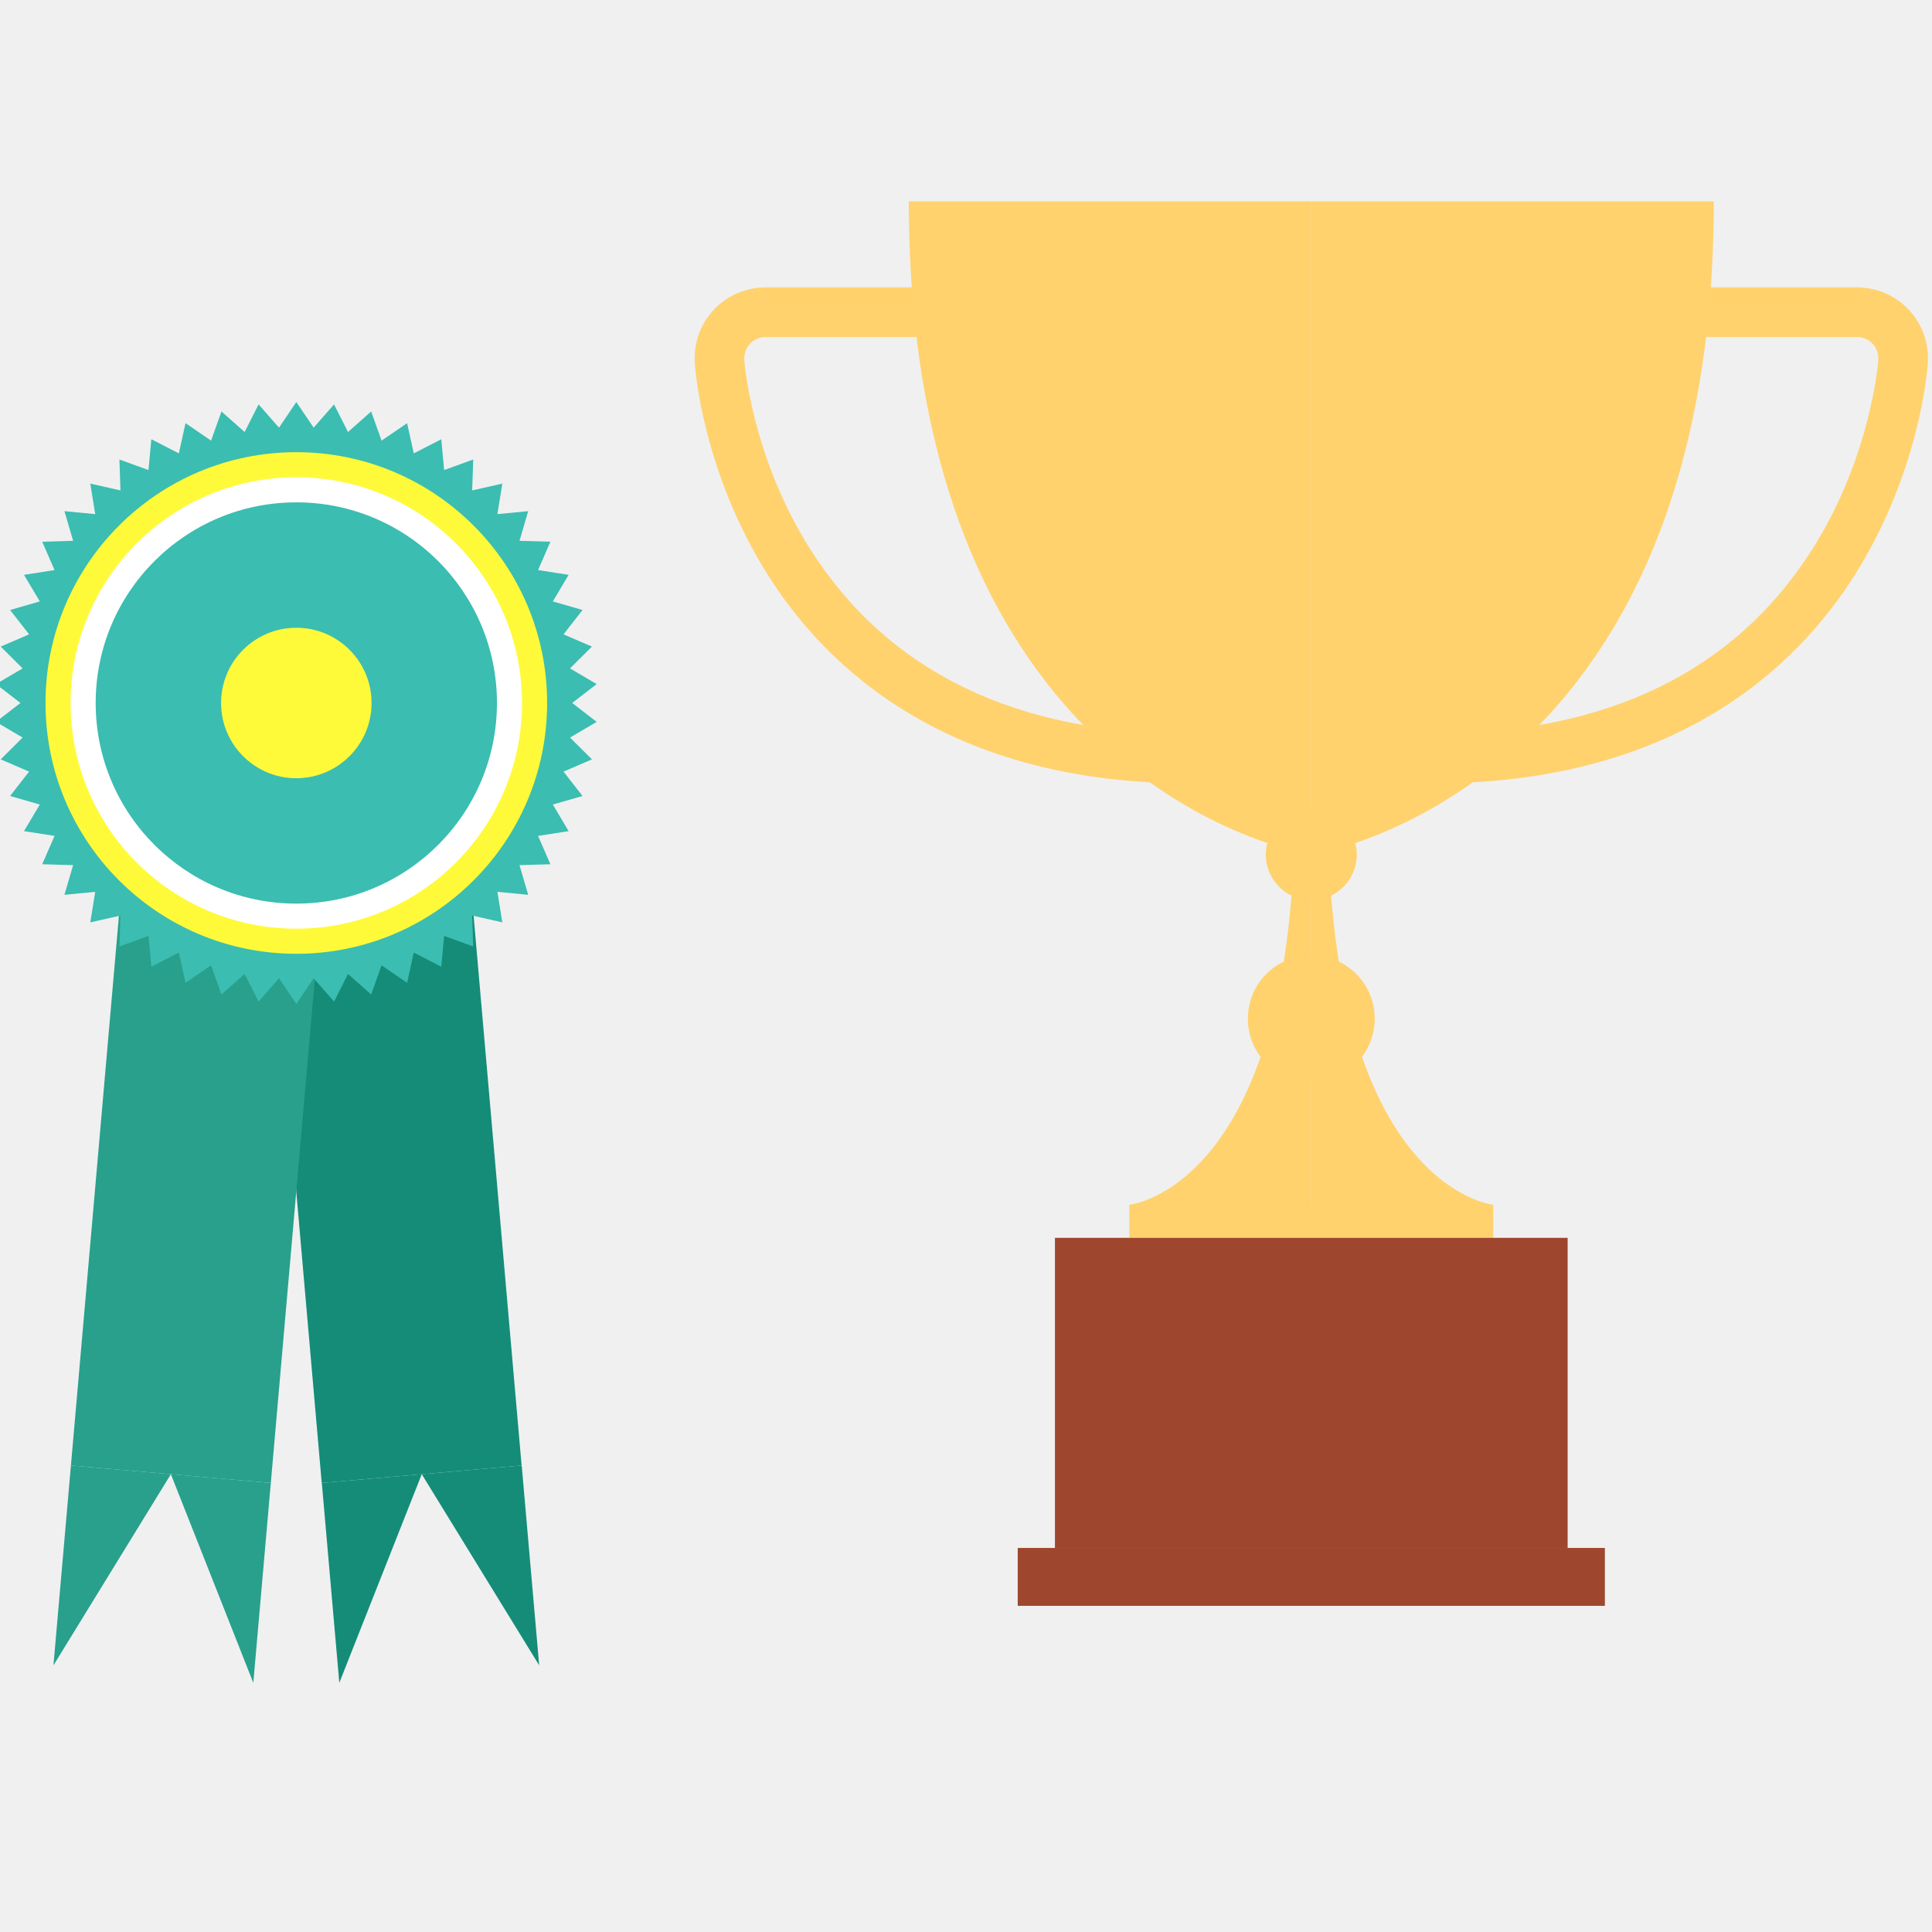
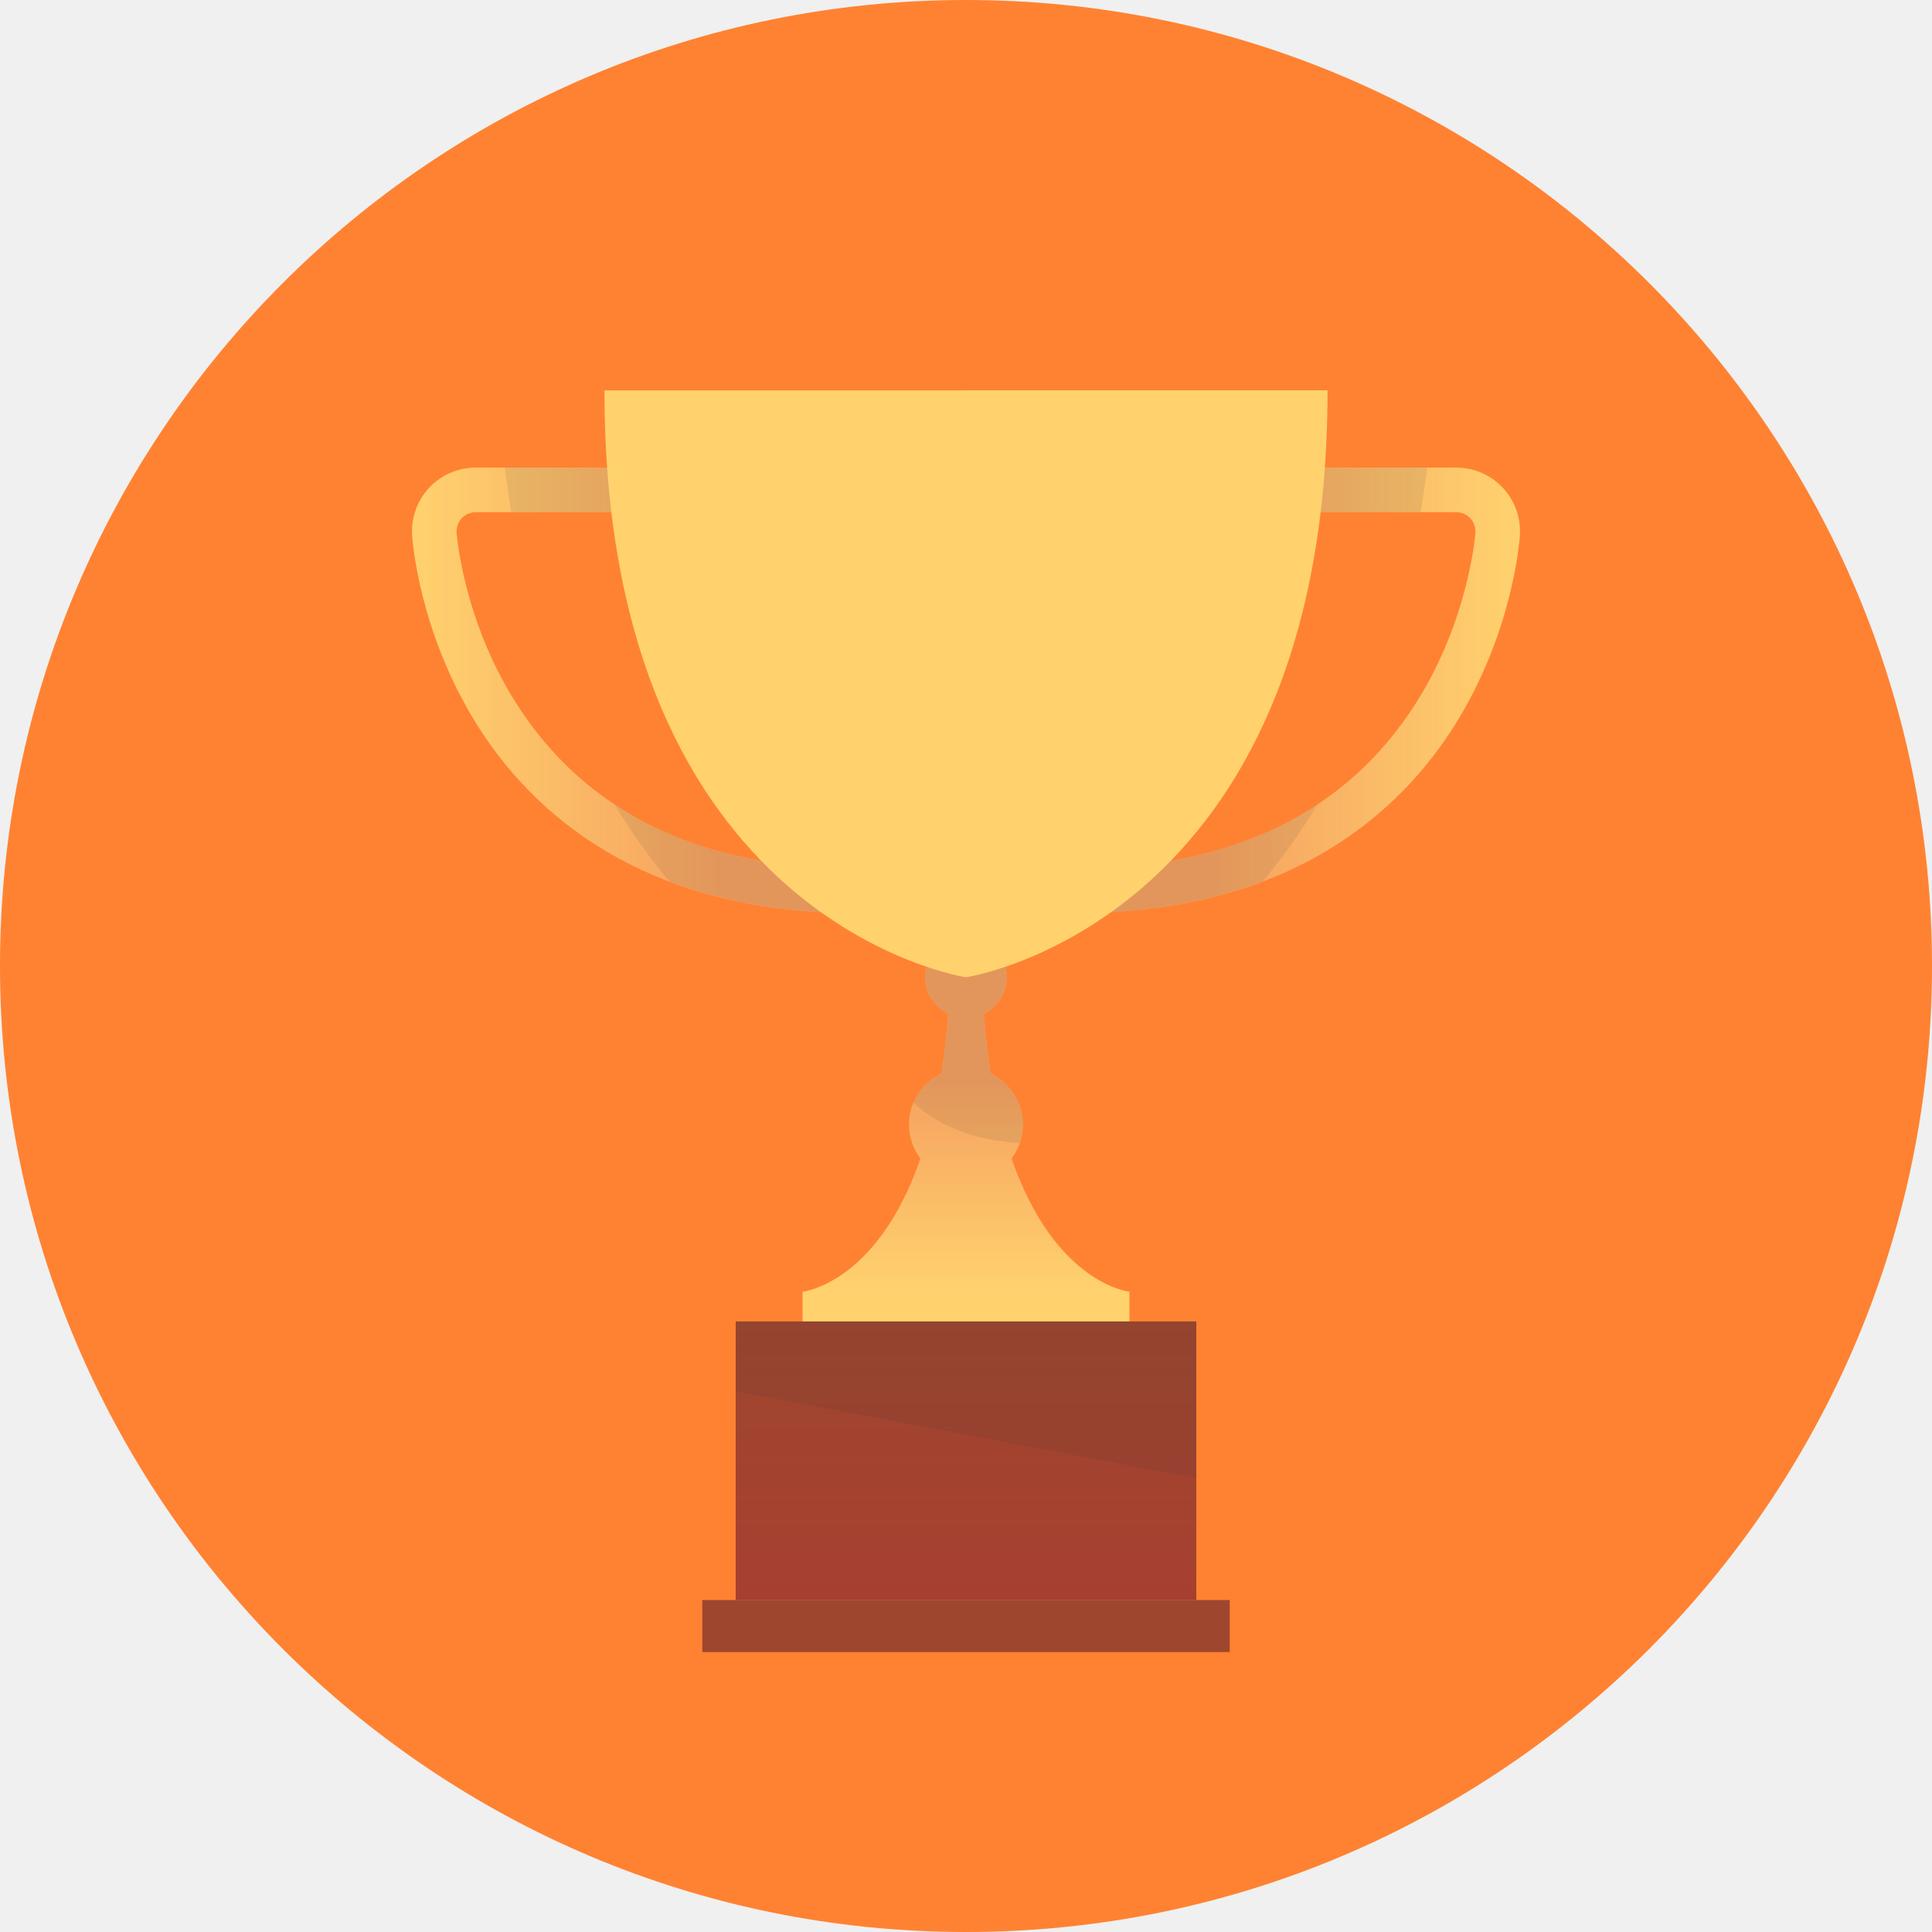
<svg xmlns="http://www.w3.org/2000/svg" version="1.1" id="Layer_1" x="0px" y="0px" width="140px" height="140px" viewBox="0 0 140 140" enable-background="new 0 0 140 140" xml:space="preserve">
+   <circle fill="#FF8232" cx="70" cy="70" r="70" />
+   <path fill="#FFD26E" d="M73.299,83.952c0.515-0.688,0.83-1.534,0.83-2.46c0-1.634-0.957-3.033-2.334-3.702  c-0.211-1.324-0.378-2.771-0.5-4.325c0.983-0.48,1.666-1.481,1.666-2.65c0-1.252-0.78-2.317-1.88-2.75  c0-0.103-0.004-0.198-0.004-0.301l-0.095,0.27c-0.31-0.109-0.637-0.18-0.982-0.18s-0.673,0.07-0.98,0.18l-0.096-0.27  c0,0.103-0.004,0.198-0.004,0.3c-1.1,0.433-1.881,1.498-1.881,2.75c0,1.169,0.684,2.17,1.667,2.651  c-0.122,1.554-0.289,3-0.501,4.324c-1.376,0.669-2.333,2.068-2.333,3.702c0,0.926,0.315,1.771,0.83,2.459  c-3.152,9.103-8.547,9.653-8.547,9.653v2.153h23.689v-2.153C81.845,93.604,76.451,93.054,73.299,83.952z" />
  <g>
+     <path fill="#FFD26E" d="M77.842,66.179h-1.615v-3.229h1.615c11.399,0,19.743-4.056,24.797-12.054   c3.818-6.044,4.27-12.216,4.271-12.278c0.026-0.405-0.104-0.785-0.369-1.066c-0.265-0.283-0.635-0.438-1.045-0.438h-12.48v-3.23   h12.48c1.311,0,2.517,0.518,3.399,1.457c0.882,0.939,1.322,2.177,1.239,3.484c-0.019,0.28-0.482,6.945-4.688,13.675   C101.544,58.739,93.588,66.179,77.842,66.179z" />
+     <path fill="#FFD26E" d="M63.775,66.179h-1.616c-15.746,0-23.703-7.439-27.604-13.68c-4.208-6.729-4.672-13.395-4.689-13.675   c-0.083-1.307,0.357-2.545,1.238-3.484c0.883-0.939,2.09-1.457,3.399-1.457h12.481v3.23H34.504c-0.408,0-0.779,0.155-1.043,0.438   c-0.266,0.282-0.397,0.662-0.371,1.07c0.004,0.058,0.454,6.23,4.271,12.274c5.056,7.998,13.398,12.054,24.798,12.054h1.616V66.179z   " />
+   </g>
+   <g>
+     <rect x="53.312" y="95.758" fill="#9F462F" width="33.376" height="20.188" />
+     <rect x="50.889" y="115.946" fill="#9F462F" width="38.223" height="3.769" />
+   </g>
+   <linearGradient id="SVGID_1_" gradientUnits="userSpaceOnUse" x1="70.001" y1="95.758" x2="70.001" y2="115.946">
+     <stop offset="0" style="stop-color:#DA1036;stop-opacity:0" />
+     <stop offset="1" style="stop-color:#DA1036;stop-opacity:0.25" />
+   </linearGradient>
+   <rect x="53.312" y="95.758" opacity="0.5" fill="url(#SVGID_1_)" width="33.376" height="20.188" />
+   <linearGradient id="SVGID_2_" gradientUnits="userSpaceOnUse" x1="70.001" y1="93.605" x2="70.001" y2="67.765">
+     <stop offset="0" style="stop-color:#DA1036;stop-opacity:0" />
+     <stop offset="0.581" style="stop-color:#DA1036;stop-opacity:0.25" />
+   </linearGradient>
+   <path fill="url(#SVGID_2_)" d="M73.299,83.952c0.515-0.688,0.83-1.534,0.83-2.46c0-1.634-0.957-3.033-2.334-3.702  c-0.211-1.324-0.378-2.771-0.5-4.325c0.983-0.48,1.666-1.481,1.666-2.65c0-1.252-0.78-2.317-1.88-2.75  c0-0.103-0.004-0.198-0.004-0.301l-0.095,0.27c-0.31-0.109-0.637-0.18-0.982-0.18s-0.673,0.07-0.98,0.18l-0.096-0.27  c0,0.103-0.004,0.198-0.004,0.3c-1.1,0.433-1.881,1.498-1.881,2.75c0,1.169,0.684,2.17,1.667,2.651  c-0.122,1.554-0.289,3-0.501,4.324c-1.376,0.669-2.333,2.068-2.333,3.702c0,0.926,0.315,1.771,0.83,2.459  c-3.152,9.103-8.547,9.653-8.547,9.653H70h11.845C81.845,93.604,76.451,93.054,73.299,83.952z" />
+   <linearGradient id="SVGID_3_" gradientUnits="userSpaceOnUse" x1="110.144" y1="50.031" x2="76.227" y2="50.031">
+     <stop offset="0" style="stop-color:#DA1036;stop-opacity:0" />
+     <stop offset="0.649" style="stop-color:#DA1036;stop-opacity:0.25" />
+   </linearGradient>
+   <path fill="url(#SVGID_3_)" d="M77.842,66.179h-1.615v-3.229h1.615c11.399,0,19.743-4.056,24.797-12.054  c3.818-6.044,4.27-12.216,4.271-12.278c0.026-0.405-0.104-0.785-0.369-1.066c-0.265-0.283-0.635-0.438-1.045-0.438h-12.48v-3.23  h12.48c1.311,0,2.517,0.518,3.399,1.457c0.882,0.939,1.322,2.177,1.239,3.484c-0.019,0.28-0.482,6.945-4.688,13.675  C101.544,58.739,93.588,66.179,77.842,66.179z" />
+   <linearGradient id="SVGID_4_" gradientUnits="userSpaceOnUse" x1="29.856" y1="50.031" x2="63.775" y2="50.031">
+     <stop offset="0" style="stop-color:#DA1036;stop-opacity:0" />
+     <stop offset="0.649" style="stop-color:#DA1036;stop-opacity:0.25" />
+   </linearGradient>
+   <path fill="url(#SVGID_4_)" d="M63.775,66.179h-1.616c-15.746,0-23.703-7.439-27.604-13.68c-4.208-6.729-4.672-13.395-4.689-13.675  c-0.083-1.307,0.357-2.545,1.238-3.484c0.883-0.939,2.09-1.457,3.399-1.457h12.481v3.23H34.504c-0.408,0-0.779,0.155-1.043,0.438  c-0.266,0.282-0.397,0.662-0.371,1.07c0.004,0.058,0.454,6.23,4.271,12.274c5.056,7.998,13.398,12.054,24.798,12.054h1.616V66.179z" />
+   <path opacity="0.1" fill="#323232" d="M74.129,81.492c0-1.634-0.957-3.033-2.334-3.702c-0.211-1.324-0.378-2.771-0.5-4.325  c0.983-0.48,1.666-1.481,1.666-2.65c0-1.252-0.78-2.317-1.88-2.75c0-0.103-0.004-0.198-0.004-0.301l-0.095,0.27  c-0.31-0.109-0.637-0.18-0.982-0.18s-0.673,0.07-0.98,0.18l-0.096-0.27c0,0.103-0.004,0.198-0.004,0.3  c-1.1,0.433-1.881,1.498-1.881,2.75c0,1.169,0.684,2.17,1.667,2.651c-0.122,1.554-0.289,3-0.501,4.324  c-0.899,0.438-1.613,1.189-2.004,2.112c1.504,1.42,3.903,2.688,7.694,2.936C74.045,82.417,74.129,81.965,74.129,81.492z" />
+   <g opacity="0.1">
    <g>
-       <g>
-         <rect x="21.202" y="58.94" transform="matrix(0.9962 -0.087 0.087 0.9962 -7.1104 2.793)" fill="#148C78" width="14.54" height="47.977" />
-         <polygon fill="#148C78" points="30.562,106.826 39.071,120.676 37.805,106.193    " />
-         <polygon fill="#148C78" points="24.588,121.943 30.562,106.826 23.32,107.459    " />
-       </g>
-       <g>
-         <rect x="7.202" y="58.94" transform="matrix(-0.9962 -0.087 0.087 -0.9962 21.6714 166.8024)" fill="#28A08C" width="14.54" height="47.978" />
-         <polygon fill="#28A08C" points="12.382,106.826 3.873,120.676 5.139,106.193    " />
-         <polygon fill="#28A08C" points="18.356,121.943 12.382,106.826 19.624,107.459    " />
-       </g>
+       <path fill="#323232" d="M95.479,58.286c-4.666,3.098-10.562,4.663-17.637,4.663h-1.615v3.229h1.615    c5.439,0,9.93-0.901,13.664-2.32C92.885,62.206,94.223,60.359,95.479,58.286z" />
+       <path fill="#323232" d="M93.016,37.114h9.938c0.174-1.048,0.33-2.127,0.469-3.23H93.016V37.114z" />
    </g>
-     <polygon fill="#3BBDB1" points="21.473,29.133 22.728,30.989 24.206,29.305 25.218,31.304 26.895,29.818 27.65,31.929 29.5,30.664    29.984,32.853 31.978,31.83 32.184,34.062 34.291,33.298 34.215,35.538 36.4,35.043 36.044,37.256 38.276,37.04 37.646,39.19    39.885,39.255 38.99,41.31 41.205,41.655 40.06,43.582 42.213,44.202 40.834,45.969 42.895,46.854 41.306,48.435 43.237,49.571    41.464,50.941 43.237,52.31 41.306,53.446 42.895,55.027 40.834,55.913 42.213,57.68 40.06,58.3 41.205,60.227 38.99,60.572    39.885,62.626 37.646,62.691 38.276,64.842 36.044,64.625 36.4,66.838 34.215,66.344 34.291,68.584 32.184,67.82 31.978,70.052    29.984,69.029 29.5,71.218 27.65,69.953 26.895,72.064 25.218,70.578 24.206,72.577 22.728,70.893 21.473,72.75 20.218,70.893    18.738,72.577 17.726,70.578 16.049,72.064 15.295,69.953 13.444,71.218 12.961,69.029 10.966,70.052 10.76,67.82 8.653,68.584    8.73,66.344 6.543,66.838 6.9,64.625 4.669,64.842 5.3,62.691 3.059,62.626 3.954,60.572 1.739,60.227 2.885,58.3 0.731,57.68    2.109,55.913 0.051,55.027 1.639,53.446 -0.293,52.31 1.482,50.941 -0.293,49.571 1.639,48.435 0.051,46.854 2.109,45.969    0.731,44.202 2.885,43.582 1.739,41.655 3.954,41.31 3.059,39.255 5.3,39.19 4.669,37.04 6.9,37.256 6.543,35.043 8.73,35.538    8.653,33.298 10.76,34.062 10.966,31.83 12.961,32.853 13.444,30.664 15.295,31.929 16.049,29.818 17.726,31.304 18.738,29.305    20.218,30.989  " />
-     <circle fill="#FEFA39" cx="21.472" cy="50.941" r="18.174" />
-     <circle fill="#FFFFFF" cx="21.472" cy="50.941" r="16.356" />
-     <circle fill="#3BBDB1" cx="21.472" cy="50.941" r="14.539" />
-     <circle fill="#FEFA39" cx="21.472" cy="50.941" r="5.452" />
    <g>
-       <g>
-         <path fill="#FFD26E" d="M95.021,61.934v25.369H81.838c0,0,11.984-1.199,11.984-28.764" />
-         <path fill="#FFD26E" d="M95.021,61.934v25.369h13.185c0,0-11.985-1.199-11.985-28.764" />
-         <circle fill="#FFD26E" cx="95.021" cy="61.934" r="3.296" />
-         <circle fill="#FFD26E" cx="95.021" cy="73.819" r="4.596" />
-         <rect x="81.838" y="87.303" fill="#FFD26E" width="26.368" height="2.396" />
-       </g>
-       <g>
-         <path fill="#FFD26E" d="M103.749,56.773h-1.797v-3.595h1.797c12.689,0,21.977-4.514,27.603-13.417     c4.251-6.727,4.752-13.597,4.757-13.666c0.028-0.451-0.118-0.874-0.413-1.188s-0.707-0.487-1.162-0.487h-13.893v-3.596h13.893     c1.459,0,2.802,0.576,3.783,1.622c0.982,1.046,1.472,2.423,1.38,3.878c-0.021,0.312-0.537,7.731-5.22,15.222     C130.133,48.493,121.276,56.773,103.749,56.773z" />
-         <path fill="#FFD26E" d="M88.092,56.773h-1.798c-17.527,0-26.383-8.281-30.727-15.227c-4.683-7.491-5.201-14.91-5.221-15.222     c-0.092-1.456,0.398-2.833,1.38-3.878c0.981-1.045,2.326-1.622,3.783-1.622h13.894v3.596H55.51c-0.454,0-0.868,0.173-1.162,0.487     s-0.441,0.737-0.413,1.191c0.004,0.065,0.506,6.936,4.756,13.663c5.626,8.903,14.913,13.417,27.603,13.417h1.798V56.773z" />
-       </g>
-       <g>
-         <rect x="76.445" y="89.699" fill="#9F462F" width="37.153" height="22.471" />
-         <rect x="73.748" y="112.17" fill="#9F462F" width="42.547" height="4.195" />
-       </g>
-       <g>
-         <path fill="#FFD26E" d="M95.021,61.934c0,0-29.164-4.325-29.164-47.34h29.164V61.934z" />
-         <path fill="#FFD26E" d="M95.021,61.934c0,0,29.164-4.325,29.164-47.34H95.021V61.934z" />
-       </g>
+       <path fill="#323232" d="M44.521,58.285c1.256,2.073,2.594,3.921,3.971,5.573c3.736,1.419,8.227,2.32,13.666,2.32h1.617v-3.229    h-1.617C55.082,62.949,49.188,61.384,44.521,58.285z" />
+       <path fill="#323232" d="M36.578,33.883c0.139,1.103,0.295,2.182,0.469,3.23h9.938v-3.23H36.578z" />
    </g>
  </g>
+   <path fill="#FFD26E" d="M70,28.286H43.801C43.801,66.929,70,70.814,70,70.814s26.199-3.886,26.199-42.529H70z" />
+   <polygon opacity="0.1" fill="#323232" points="53.312,100.816 86.688,107.108 86.688,95.758 53.312,95.758 " />
</svg>
